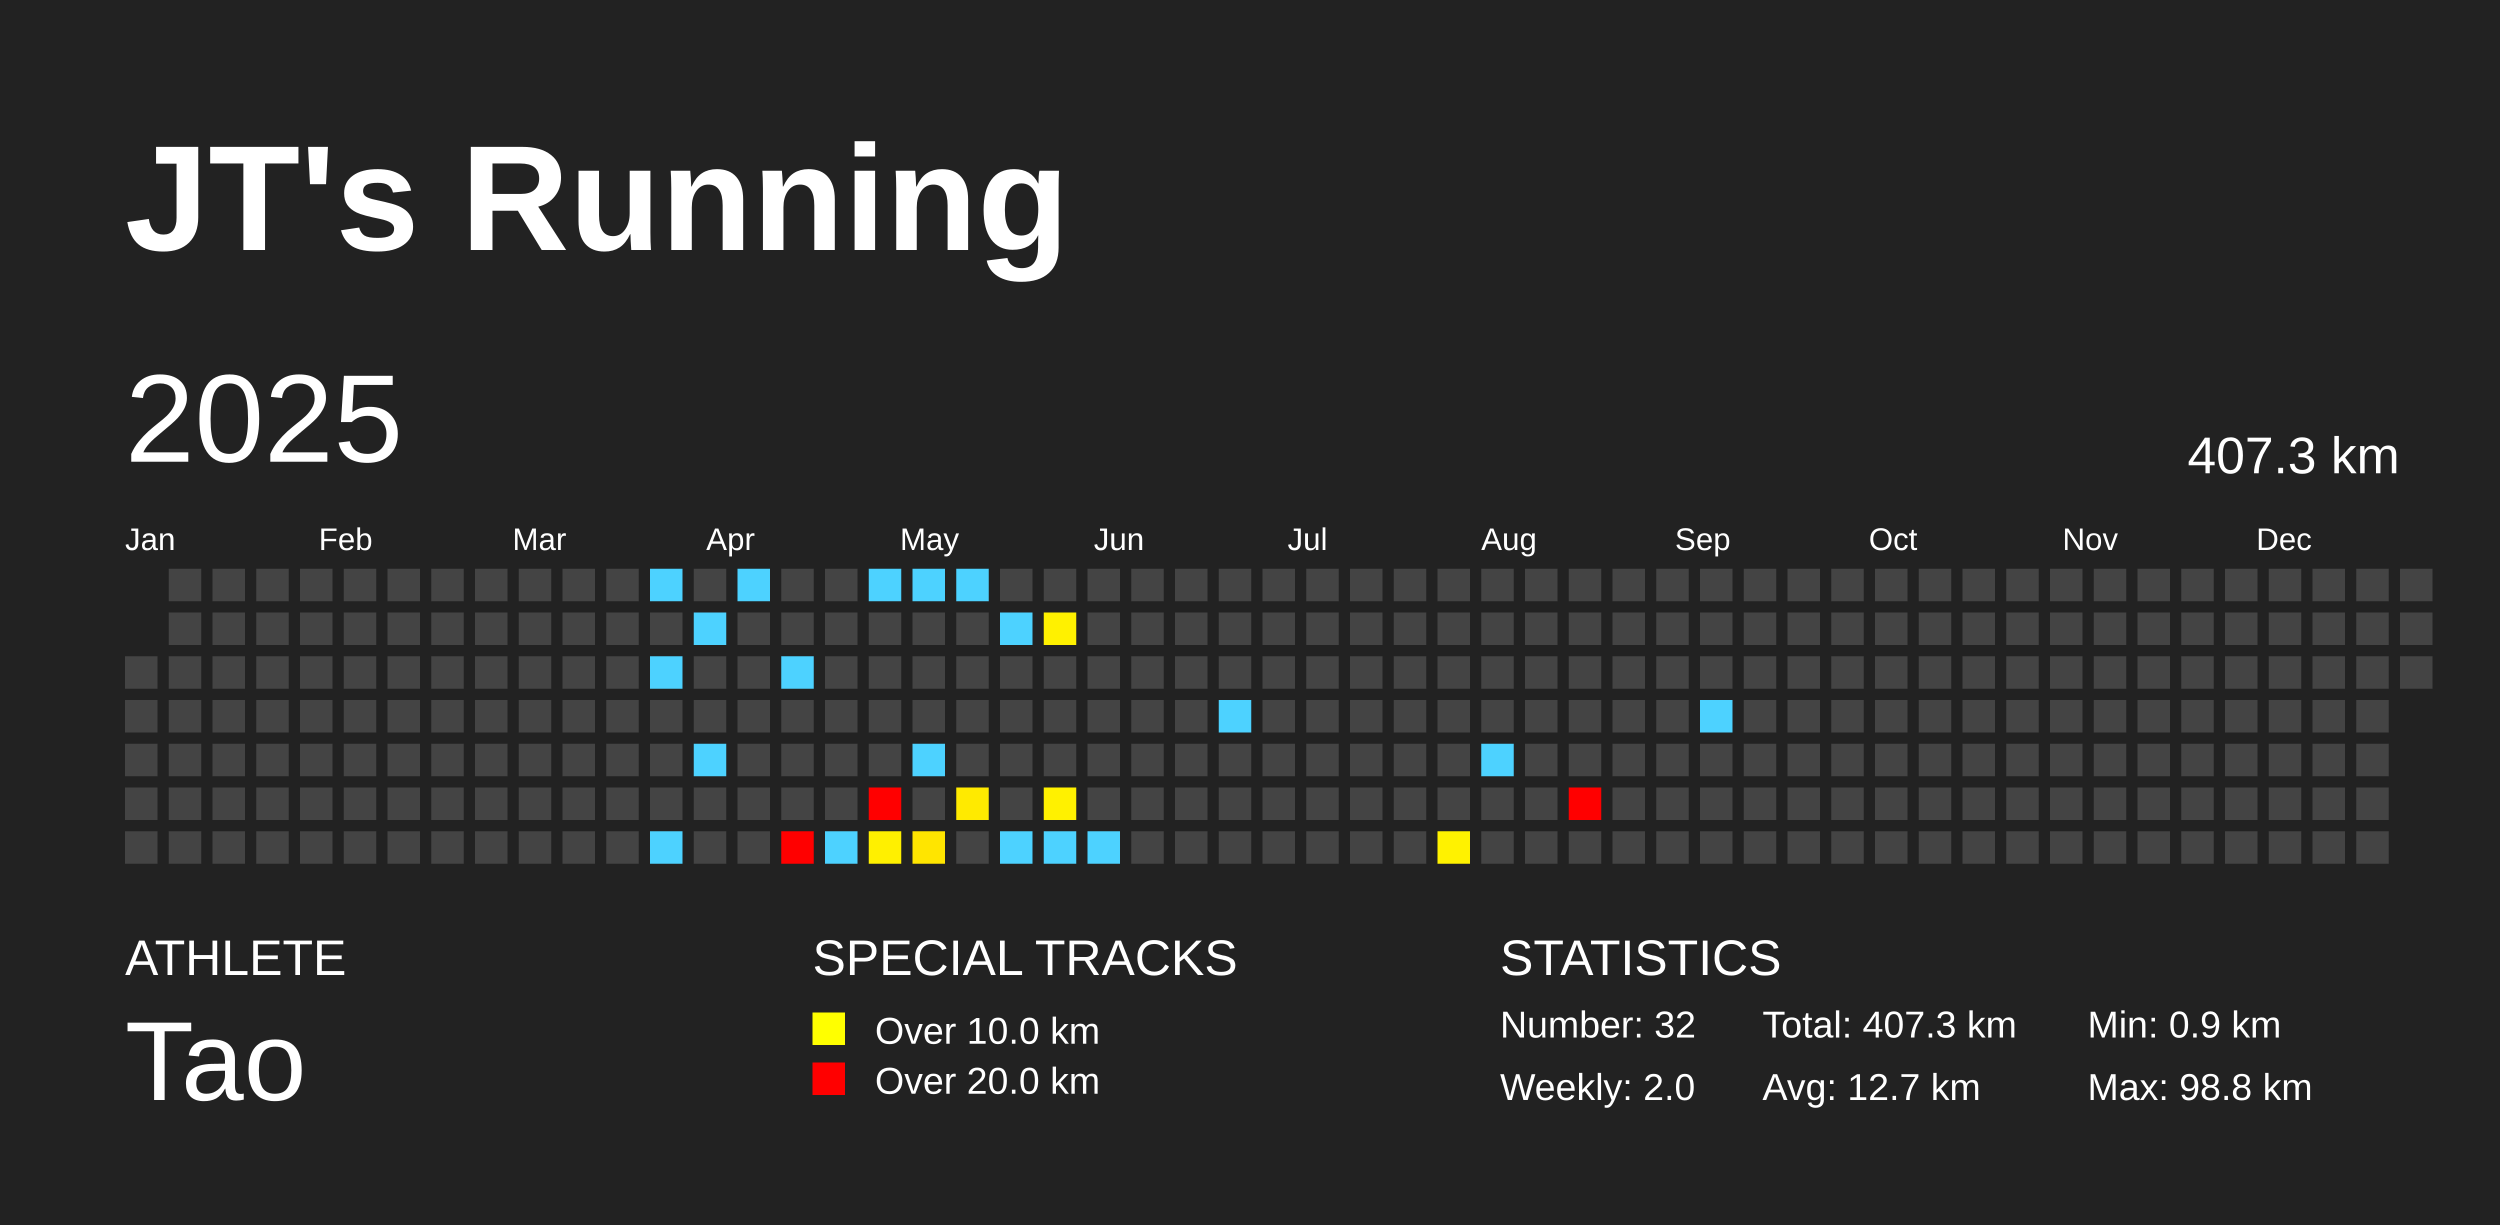
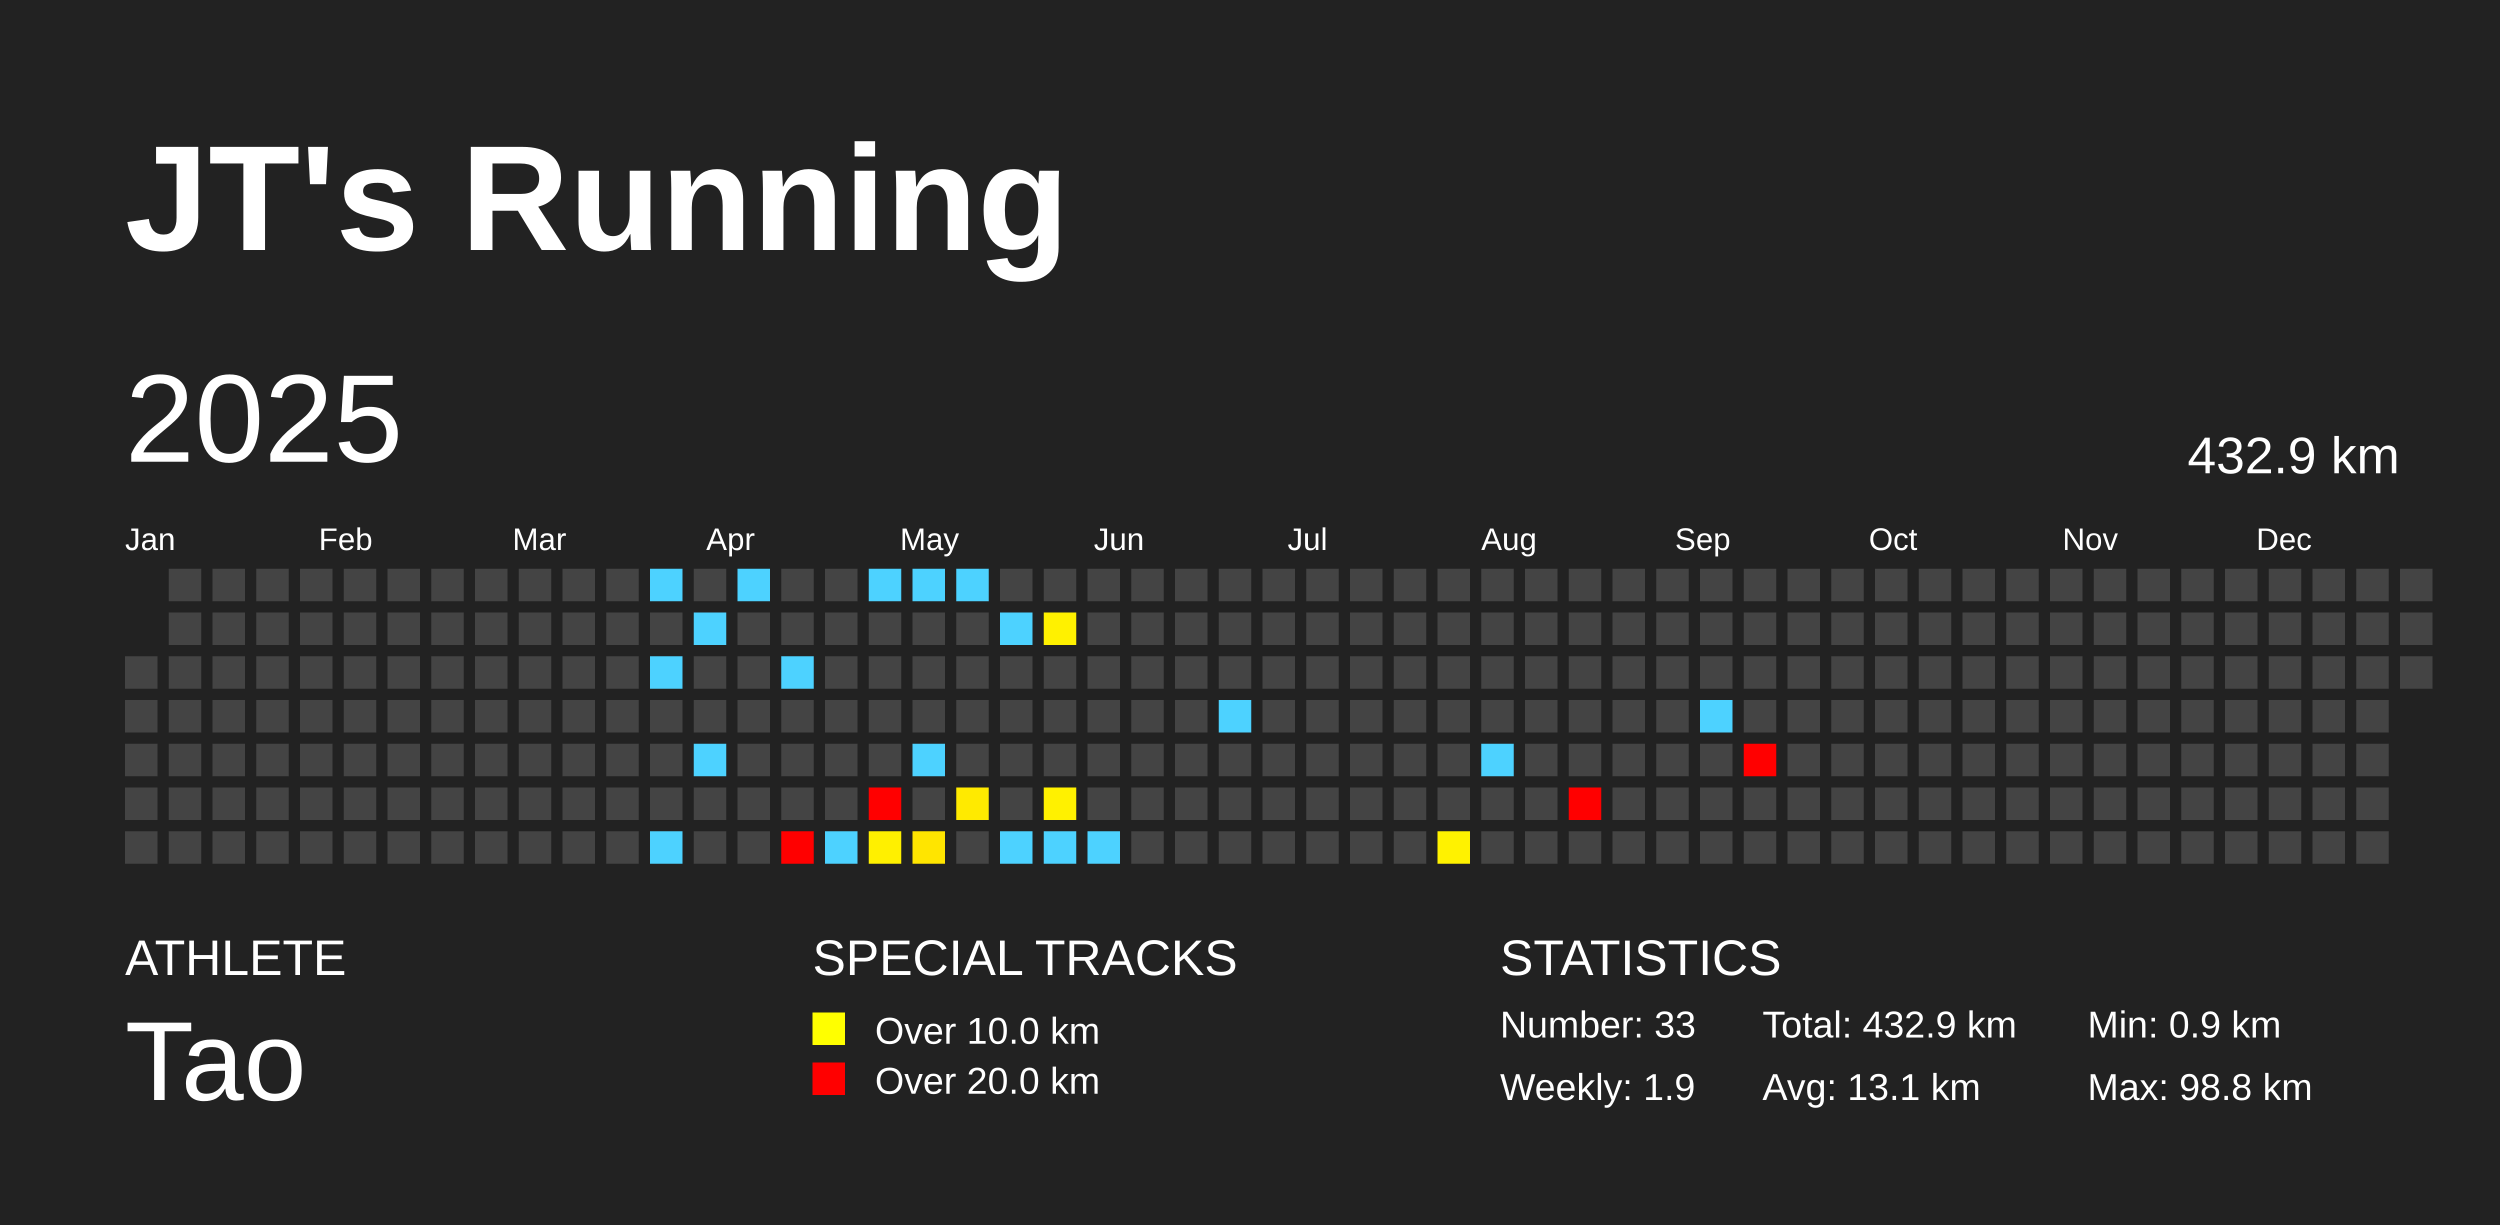
<svg xmlns="http://www.w3.org/2000/svg" baseProfile="full" height="98mm" version="1.1" viewBox="0,0,200,98" width="200mm">
  <defs />
  <rect fill="#222222" height="98" width="200" x="0" y="0" />
  <text fill="#FFFFFF" style="font-size:12px; font-family:Arial; font-weight:bold;" x="10" y="20">JT's Running</text>
  <text fill="#FFFFFF" style="font-size:4px; font-family:Arial" x="10" y="78">ATHLETE</text>
  <text fill="#FFFFFF" style="font-size:9px; font-family:Arial" x="10" y="88">Tao</text>
  <text fill="#FFFFFF" style="font-size:4px; font-family:Arial" x="65" y="78">SPECIAL TRACKS</text>
  <rect fill="yellow" height="2.6" width="2.6" x="65" y="81" />
  <text fill="#FFFFFF" style="font-size:3px; font-family:Arial" x="70" y="83.5">Over 10.0 km</text>
  <rect fill="red" height="2.6" width="2.6" x="65" y="85" />
  <text fill="#FFFFFF" style="font-size:3px; font-family:Arial" x="70" y="87.5">Over 20.0 km</text>
  <text fill="#FFFFFF" style="font-size:4px; font-family:Arial" x="120" y="78">STATISTICS</text>
-   <text fill="#FFFFFF" style="font-size:3px; font-family:Arial" x="120" y="83">Number: 32</text>
-   <text fill="#FFFFFF" style="font-size:3px; font-family:Arial" x="120" y="88">Weekly: 2.0</text>
-   <text fill="#FFFFFF" style="font-size:3px; font-family:Arial" x="141" y="83">Total: 407.3 km</text>
-   <text fill="#FFFFFF" style="font-size:3px; font-family:Arial" x="141" y="88">Avg: 12.7 km</text>
+   <text fill="#FFFFFF" style="font-size:3px; font-family:Arial" x="120" y="83">Number: 33</text>
+   <text fill="#FFFFFF" style="font-size:3px; font-family:Arial" x="120" y="88">Weekly: 1.9</text>
+   <text fill="#FFFFFF" style="font-size:3px; font-family:Arial" x="141" y="83">Total: 432.9 km</text>
+   <text fill="#FFFFFF" style="font-size:3px; font-family:Arial" x="141" y="88">Avg: 13.1 km</text>
  <text fill="#FFFFFF" style="font-size:3px; font-family:Arial" x="167" y="83">Min: 0.9 km</text>
  <text fill="#FFFFFF" style="font-size:3px; font-family:Arial" x="167" y="88">Max: 98.8 km</text>
  <text dominant-baseline="hanging" fill="#FFFFFF" style="font-size:10.0px; font-family:Arial;" x="10" y="30">2025</text>
-   <text dominant-baseline="hanging" fill="#FFFFFF" style="font-size:4.125px; font-family:Arial;" x="175" y="35">407.3 km</text>
+   <text dominant-baseline="hanging" fill="#FFFFFF" style="font-size:4.125px; font-family:Arial;" x="175" y="35">432.9 km</text>
  <text fill="#FFFFFF" style="font-size:2.5px; font-family:Arial" x="10.0" y="44">Jan</text>
  <text fill="#FFFFFF" style="font-size:2.5px; font-family:Arial" x="25.5" y="44">Feb</text>
  <text fill="#FFFFFF" style="font-size:2.5px; font-family:Arial" x="41.0" y="44">Mar</text>
  <text fill="#FFFFFF" style="font-size:2.5px; font-family:Arial" x="56.5" y="44">Apr</text>
  <text fill="#FFFFFF" style="font-size:2.5px; font-family:Arial" x="72.0" y="44">May</text>
  <text fill="#FFFFFF" style="font-size:2.5px; font-family:Arial" x="87.5" y="44">Jun</text>
  <text fill="#FFFFFF" style="font-size:2.5px; font-family:Arial" x="103.0" y="44">Jul</text>
  <text fill="#FFFFFF" style="font-size:2.5px; font-family:Arial" x="118.5" y="44">Aug</text>
  <text fill="#FFFFFF" style="font-size:2.5px; font-family:Arial" x="134.0" y="44">Sep</text>
  <text fill="#FFFFFF" style="font-size:2.5px; font-family:Arial" x="149.5" y="44">Oct</text>
  <text fill="#FFFFFF" style="font-size:2.5px; font-family:Arial" x="165.0" y="44">Nov</text>
  <text fill="#FFFFFF" style="font-size:2.5px; font-family:Arial" x="180.5" y="44">Dec</text>
  <rect fill="#444444" height="2.6" width="2.6" x="10.0" y="52.5" />
  <rect fill="#444444" height="2.6" width="2.6" x="10.0" y="56.0" />
  <rect fill="#444444" height="2.6" width="2.6" x="10.0" y="59.5" />
  <rect fill="#444444" height="2.6" width="2.6" x="10.0" y="63.0" />
  <rect fill="#444444" height="2.6" width="2.6" x="10.0" y="66.5" />
  <rect fill="#444444" height="2.6" width="2.6" x="13.5" y="45.5" />
  <rect fill="#444444" height="2.6" width="2.6" x="13.5" y="49.0" />
  <rect fill="#444444" height="2.6" width="2.6" x="13.5" y="52.5" />
  <rect fill="#444444" height="2.6" width="2.6" x="13.5" y="56.0" />
  <rect fill="#444444" height="2.6" width="2.6" x="13.5" y="59.5" />
  <rect fill="#444444" height="2.6" width="2.6" x="13.5" y="63.0" />
  <rect fill="#444444" height="2.6" width="2.6" x="13.5" y="66.5" />
  <rect fill="#444444" height="2.6" width="2.6" x="17.0" y="45.5" />
  <rect fill="#444444" height="2.6" width="2.6" x="17.0" y="49.0" />
  <rect fill="#444444" height="2.6" width="2.6" x="17.0" y="52.5" />
  <rect fill="#444444" height="2.6" width="2.6" x="17.0" y="56.0" />
  <rect fill="#444444" height="2.6" width="2.6" x="17.0" y="59.5" />
  <rect fill="#444444" height="2.6" width="2.6" x="17.0" y="63.0" />
  <rect fill="#444444" height="2.6" width="2.6" x="17.0" y="66.5" />
  <rect fill="#444444" height="2.6" width="2.6" x="20.5" y="45.5" />
  <rect fill="#444444" height="2.6" width="2.6" x="20.5" y="49.0" />
  <rect fill="#444444" height="2.6" width="2.6" x="20.5" y="52.5" />
  <rect fill="#444444" height="2.6" width="2.6" x="20.5" y="56.0" />
  <rect fill="#444444" height="2.6" width="2.6" x="20.5" y="59.5" />
  <rect fill="#444444" height="2.6" width="2.6" x="20.5" y="63.0" />
  <rect fill="#444444" height="2.6" width="2.6" x="20.5" y="66.5" />
  <rect fill="#444444" height="2.6" width="2.6" x="24.0" y="45.5" />
  <rect fill="#444444" height="2.6" width="2.6" x="24.0" y="49.0" />
  <rect fill="#444444" height="2.6" width="2.6" x="24.0" y="52.5" />
  <rect fill="#444444" height="2.6" width="2.6" x="24.0" y="56.0" />
  <rect fill="#444444" height="2.6" width="2.6" x="24.0" y="59.5" />
  <rect fill="#444444" height="2.6" width="2.6" x="24.0" y="63.0" />
  <rect fill="#444444" height="2.6" width="2.6" x="24.0" y="66.5" />
  <rect fill="#444444" height="2.6" width="2.6" x="27.5" y="45.5" />
  <rect fill="#444444" height="2.6" width="2.6" x="27.5" y="49.0" />
  <rect fill="#444444" height="2.6" width="2.6" x="27.5" y="52.5" />
  <rect fill="#444444" height="2.6" width="2.6" x="27.5" y="56.0" />
  <rect fill="#444444" height="2.6" width="2.6" x="27.5" y="59.5" />
  <rect fill="#444444" height="2.6" width="2.6" x="27.5" y="63.0" />
  <rect fill="#444444" height="2.6" width="2.6" x="27.5" y="66.5" />
  <rect fill="#444444" height="2.6" width="2.6" x="31.0" y="45.5" />
  <rect fill="#444444" height="2.6" width="2.6" x="31.0" y="49.0" />
  <rect fill="#444444" height="2.6" width="2.6" x="31.0" y="52.5" />
  <rect fill="#444444" height="2.6" width="2.6" x="31.0" y="56.0" />
  <rect fill="#444444" height="2.6" width="2.6" x="31.0" y="59.5" />
  <rect fill="#444444" height="2.6" width="2.6" x="31.0" y="63.0" />
  <rect fill="#444444" height="2.6" width="2.6" x="31.0" y="66.5" />
  <rect fill="#444444" height="2.6" width="2.6" x="34.5" y="45.5" />
  <rect fill="#444444" height="2.6" width="2.6" x="34.5" y="49.0" />
  <rect fill="#444444" height="2.6" width="2.6" x="34.5" y="52.5" />
  <rect fill="#444444" height="2.6" width="2.6" x="34.5" y="56.0" />
  <rect fill="#444444" height="2.6" width="2.6" x="34.5" y="59.5" />
  <rect fill="#444444" height="2.6" width="2.6" x="34.5" y="63.0" />
  <rect fill="#444444" height="2.6" width="2.6" x="34.5" y="66.5" />
  <rect fill="#444444" height="2.6" width="2.6" x="38.0" y="45.5" />
  <rect fill="#444444" height="2.6" width="2.6" x="38.0" y="49.0" />
  <rect fill="#444444" height="2.6" width="2.6" x="38.0" y="52.5" />
  <rect fill="#444444" height="2.6" width="2.6" x="38.0" y="56.0" />
  <rect fill="#444444" height="2.6" width="2.6" x="38.0" y="59.5" />
  <rect fill="#444444" height="2.6" width="2.6" x="38.0" y="63.0" />
  <rect fill="#444444" height="2.6" width="2.6" x="38.0" y="66.5" />
  <rect fill="#444444" height="2.6" width="2.6" x="41.5" y="45.5" />
  <rect fill="#444444" height="2.6" width="2.6" x="41.5" y="49.0" />
  <rect fill="#444444" height="2.6" width="2.6" x="41.5" y="52.5" />
  <rect fill="#444444" height="2.6" width="2.6" x="41.5" y="56.0" />
  <rect fill="#444444" height="2.6" width="2.6" x="41.5" y="59.5" />
  <rect fill="#444444" height="2.6" width="2.6" x="41.5" y="63.0" />
  <rect fill="#444444" height="2.6" width="2.6" x="41.5" y="66.5" />
  <rect fill="#444444" height="2.6" width="2.6" x="45.0" y="45.5" />
  <rect fill="#444444" height="2.6" width="2.6" x="45.0" y="49.0" />
  <rect fill="#444444" height="2.6" width="2.6" x="45.0" y="52.5" />
  <rect fill="#444444" height="2.6" width="2.6" x="45.0" y="56.0" />
  <rect fill="#444444" height="2.6" width="2.6" x="45.0" y="59.5" />
  <rect fill="#444444" height="2.6" width="2.6" x="45.0" y="63.0" />
  <rect fill="#444444" height="2.6" width="2.6" x="45.0" y="66.5" />
  <rect fill="#444444" height="2.6" width="2.6" x="48.5" y="45.5" />
  <rect fill="#444444" height="2.6" width="2.6" x="48.5" y="49.0" />
  <rect fill="#444444" height="2.6" width="2.6" x="48.5" y="52.5" />
  <rect fill="#444444" height="2.6" width="2.6" x="48.5" y="56.0" />
  <rect fill="#444444" height="2.6" width="2.6" x="48.5" y="59.5" />
  <rect fill="#444444" height="2.6" width="2.6" x="48.5" y="63.0" />
  <rect fill="#444444" height="2.6" width="2.6" x="48.5" y="66.5" />
  <rect fill="#4dd2ff" height="2.6" width="2.6" x="52.0" y="45.5" />
  <rect fill="#444444" height="2.6" width="2.6" x="52.0" y="49.0" />
  <rect fill="#4dd2ff" height="2.6" width="2.6" x="52.0" y="52.5" />
  <rect fill="#444444" height="2.6" width="2.6" x="52.0" y="56.0" />
  <rect fill="#444444" height="2.6" width="2.6" x="52.0" y="59.5" />
  <rect fill="#444444" height="2.6" width="2.6" x="52.0" y="63.0" />
  <rect fill="#4dd2ff" height="2.6" width="2.6" x="52.0" y="66.5" />
  <rect fill="#444444" height="2.6" width="2.6" x="55.5" y="45.5" />
  <rect fill="#4dd2ff" height="2.6" width="2.6" x="55.5" y="49.0" />
  <rect fill="#444444" height="2.6" width="2.6" x="55.5" y="52.5" />
  <rect fill="#444444" height="2.6" width="2.6" x="55.5" y="56.0" />
  <rect fill="#4dd2ff" height="2.6" width="2.6" x="55.5" y="59.5" />
  <rect fill="#444444" height="2.6" width="2.6" x="55.5" y="63.0" />
  <rect fill="#444444" height="2.6" width="2.6" x="55.5" y="66.5" />
  <rect fill="#4dd2ff" height="2.6" width="2.6" x="59.0" y="45.5" />
  <rect fill="#444444" height="2.6" width="2.6" x="59.0" y="49.0" />
  <rect fill="#444444" height="2.6" width="2.6" x="59.0" y="52.5" />
  <rect fill="#444444" height="2.6" width="2.6" x="59.0" y="56.0" />
  <rect fill="#444444" height="2.6" width="2.6" x="59.0" y="59.5" />
  <rect fill="#444444" height="2.6" width="2.6" x="59.0" y="63.0" />
  <rect fill="#444444" height="2.6" width="2.6" x="59.0" y="66.5" />
  <rect fill="#444444" height="2.6" width="2.6" x="62.5" y="45.5" />
  <rect fill="#444444" height="2.6" width="2.6" x="62.5" y="49.0" />
  <rect fill="#4dd2ff" height="2.6" width="2.6" x="62.5" y="52.5" />
  <rect fill="#444444" height="2.6" width="2.6" x="62.5" y="56.0" />
  <rect fill="#444444" height="2.6" width="2.6" x="62.5" y="59.5" />
  <rect fill="#444444" height="2.6" width="2.6" x="62.5" y="63.0" />
  <rect fill="red" height="2.6" width="2.6" x="62.5" y="66.5" />
  <rect fill="#444444" height="2.6" width="2.6" x="66.0" y="45.5" />
  <rect fill="#444444" height="2.6" width="2.6" x="66.0" y="49.0" />
  <rect fill="#444444" height="2.6" width="2.6" x="66.0" y="52.5" />
  <rect fill="#444444" height="2.6" width="2.6" x="66.0" y="56.0" />
  <rect fill="#444444" height="2.6" width="2.6" x="66.0" y="59.5" />
  <rect fill="#444444" height="2.6" width="2.6" x="66.0" y="63.0" />
  <rect fill="#4dd2ff" height="2.6" width="2.6" x="66.0" y="66.5" />
  <rect fill="#4dd2ff" height="2.6" width="2.6" x="69.5" y="45.5" />
  <rect fill="#444444" height="2.6" width="2.6" x="69.5" y="49.0" />
  <rect fill="#444444" height="2.6" width="2.6" x="69.5" y="52.5" />
  <rect fill="#444444" height="2.6" width="2.6" x="69.5" y="56.0" />
  <rect fill="#444444" height="2.6" width="2.6" x="69.5" y="59.5" />
  <rect fill="red" height="2.6" width="2.6" x="69.5" y="63.0" />
  <rect fill="#fff000" height="2.6" width="2.6" x="69.5" y="66.5" />
  <rect fill="#4dd2ff" height="2.6" width="2.6" x="73.0" y="45.5" />
  <rect fill="#444444" height="2.6" width="2.6" x="73.0" y="49.0" />
  <rect fill="#444444" height="2.6" width="2.6" x="73.0" y="52.5" />
  <rect fill="#444444" height="2.6" width="2.6" x="73.0" y="56.0" />
  <rect fill="#4dd2ff" height="2.6" width="2.6" x="73.0" y="59.5" />
  <rect fill="#444444" height="2.6" width="2.6" x="73.0" y="63.0" />
  <rect fill="#ffe500" height="2.6" width="2.6" x="73.0" y="66.5" />
  <rect fill="#4dd2ff" height="2.6" width="2.6" x="76.5" y="45.5" />
  <rect fill="#444444" height="2.6" width="2.6" x="76.5" y="49.0" />
  <rect fill="#444444" height="2.6" width="2.6" x="76.5" y="52.5" />
  <rect fill="#444444" height="2.6" width="2.6" x="76.5" y="56.0" />
  <rect fill="#444444" height="2.6" width="2.6" x="76.5" y="59.5" />
  <rect fill="#ffea00" height="2.6" width="2.6" x="76.5" y="63.0" />
  <rect fill="#444444" height="2.6" width="2.6" x="76.5" y="66.5" />
  <rect fill="#444444" height="2.6" width="2.6" x="80.0" y="45.5" />
  <rect fill="#4dd2ff" height="2.6" width="2.6" x="80.0" y="49.0" />
  <rect fill="#444444" height="2.6" width="2.6" x="80.0" y="52.5" />
  <rect fill="#444444" height="2.6" width="2.6" x="80.0" y="56.0" />
  <rect fill="#444444" height="2.6" width="2.6" x="80.0" y="59.5" />
  <rect fill="#444444" height="2.6" width="2.6" x="80.0" y="63.0" />
  <rect fill="#4dd2ff" height="2.6" width="2.6" x="80.0" y="66.5" />
  <rect fill="#444444" height="2.6" width="2.6" x="83.5" y="45.5" />
  <rect fill="#fff100" height="2.6" width="2.6" x="83.5" y="49.0" />
  <rect fill="#444444" height="2.6" width="2.6" x="83.5" y="52.5" />
  <rect fill="#444444" height="2.6" width="2.6" x="83.5" y="56.0" />
  <rect fill="#444444" height="2.6" width="2.6" x="83.5" y="59.5" />
  <rect fill="#fff100" height="2.6" width="2.6" x="83.5" y="63.0" />
  <rect fill="#4dd2ff" height="2.6" width="2.6" x="83.5" y="66.5" />
  <rect fill="#444444" height="2.6" width="2.6" x="87.0" y="45.5" />
  <rect fill="#444444" height="2.6" width="2.6" x="87.0" y="49.0" />
  <rect fill="#444444" height="2.6" width="2.6" x="87.0" y="52.5" />
  <rect fill="#444444" height="2.6" width="2.6" x="87.0" y="56.0" />
  <rect fill="#444444" height="2.6" width="2.6" x="87.0" y="59.5" />
  <rect fill="#444444" height="2.6" width="2.6" x="87.0" y="63.0" />
  <rect fill="#4dd2ff" height="2.6" width="2.6" x="87.0" y="66.5" />
  <rect fill="#444444" height="2.6" width="2.6" x="90.5" y="45.5" />
  <rect fill="#444444" height="2.6" width="2.6" x="90.5" y="49.0" />
  <rect fill="#444444" height="2.6" width="2.6" x="90.5" y="52.5" />
  <rect fill="#444444" height="2.6" width="2.6" x="90.5" y="56.0" />
  <rect fill="#444444" height="2.6" width="2.6" x="90.5" y="59.5" />
  <rect fill="#444444" height="2.6" width="2.6" x="90.5" y="63.0" />
  <rect fill="#444444" height="2.6" width="2.6" x="90.5" y="66.5" />
  <rect fill="#444444" height="2.6" width="2.6" x="94.0" y="45.5" />
  <rect fill="#444444" height="2.6" width="2.6" x="94.0" y="49.0" />
  <rect fill="#444444" height="2.6" width="2.6" x="94.0" y="52.5" />
  <rect fill="#444444" height="2.6" width="2.6" x="94.0" y="56.0" />
  <rect fill="#444444" height="2.6" width="2.6" x="94.0" y="59.5" />
  <rect fill="#444444" height="2.6" width="2.6" x="94.0" y="63.0" />
  <rect fill="#444444" height="2.6" width="2.6" x="94.0" y="66.5" />
  <rect fill="#444444" height="2.6" width="2.6" x="97.5" y="45.5" />
  <rect fill="#444444" height="2.6" width="2.6" x="97.5" y="49.0" />
  <rect fill="#444444" height="2.6" width="2.6" x="97.5" y="52.5" />
  <rect fill="#4dd2ff" height="2.6" width="2.6" x="97.5" y="56.0" />
  <rect fill="#444444" height="2.6" width="2.6" x="97.5" y="59.5" />
  <rect fill="#444444" height="2.6" width="2.6" x="97.5" y="63.0" />
  <rect fill="#444444" height="2.6" width="2.6" x="97.5" y="66.5" />
  <rect fill="#444444" height="2.6" width="2.6" x="101.0" y="45.5" />
  <rect fill="#444444" height="2.6" width="2.6" x="101.0" y="49.0" />
  <rect fill="#444444" height="2.6" width="2.6" x="101.0" y="52.5" />
  <rect fill="#444444" height="2.6" width="2.6" x="101.0" y="56.0" />
  <rect fill="#444444" height="2.6" width="2.6" x="101.0" y="59.5" />
  <rect fill="#444444" height="2.6" width="2.6" x="101.0" y="63.0" />
  <rect fill="#444444" height="2.6" width="2.6" x="101.0" y="66.5" />
  <rect fill="#444444" height="2.6" width="2.6" x="104.5" y="45.5" />
  <rect fill="#444444" height="2.6" width="2.6" x="104.5" y="49.0" />
  <rect fill="#444444" height="2.6" width="2.6" x="104.5" y="52.5" />
  <rect fill="#444444" height="2.6" width="2.6" x="104.5" y="56.0" />
  <rect fill="#444444" height="2.6" width="2.6" x="104.5" y="59.5" />
  <rect fill="#444444" height="2.6" width="2.6" x="104.5" y="63.0" />
  <rect fill="#444444" height="2.6" width="2.6" x="104.5" y="66.5" />
  <rect fill="#444444" height="2.6" width="2.6" x="108.0" y="45.5" />
  <rect fill="#444444" height="2.6" width="2.6" x="108.0" y="49.0" />
  <rect fill="#444444" height="2.6" width="2.6" x="108.0" y="52.5" />
  <rect fill="#444444" height="2.6" width="2.6" x="108.0" y="56.0" />
  <rect fill="#444444" height="2.6" width="2.6" x="108.0" y="59.5" />
  <rect fill="#444444" height="2.6" width="2.6" x="108.0" y="63.0" />
  <rect fill="#444444" height="2.6" width="2.6" x="108.0" y="66.5" />
  <rect fill="#444444" height="2.6" width="2.6" x="111.5" y="45.5" />
  <rect fill="#444444" height="2.6" width="2.6" x="111.5" y="49.0" />
  <rect fill="#444444" height="2.6" width="2.6" x="111.5" y="52.5" />
  <rect fill="#444444" height="2.6" width="2.6" x="111.5" y="56.0" />
  <rect fill="#444444" height="2.6" width="2.6" x="111.5" y="59.5" />
  <rect fill="#444444" height="2.6" width="2.6" x="111.5" y="63.0" />
  <rect fill="#444444" height="2.6" width="2.6" x="111.5" y="66.5" />
  <rect fill="#444444" height="2.6" width="2.6" x="115.0" y="45.5" />
  <rect fill="#444444" height="2.6" width="2.6" x="115.0" y="49.0" />
  <rect fill="#444444" height="2.6" width="2.6" x="115.0" y="52.5" />
  <rect fill="#444444" height="2.6" width="2.6" x="115.0" y="56.0" />
  <rect fill="#444444" height="2.6" width="2.6" x="115.0" y="59.5" />
  <rect fill="#444444" height="2.6" width="2.6" x="115.0" y="63.0" />
  <rect fill="#fff200" height="2.6" width="2.6" x="115.0" y="66.5" />
  <rect fill="#444444" height="2.6" width="2.6" x="118.5" y="45.5" />
  <rect fill="#444444" height="2.6" width="2.6" x="118.5" y="49.0" />
  <rect fill="#444444" height="2.6" width="2.6" x="118.5" y="52.5" />
  <rect fill="#444444" height="2.6" width="2.6" x="118.5" y="56.0" />
  <rect fill="#4dd2ff" height="2.6" width="2.6" x="118.5" y="59.5" />
  <rect fill="#444444" height="2.6" width="2.6" x="118.5" y="63.0" />
  <rect fill="#444444" height="2.6" width="2.6" x="118.5" y="66.5" />
  <rect fill="#444444" height="2.6" width="2.6" x="122.0" y="45.5" />
  <rect fill="#444444" height="2.6" width="2.6" x="122.0" y="49.0" />
  <rect fill="#444444" height="2.6" width="2.6" x="122.0" y="52.5" />
  <rect fill="#444444" height="2.6" width="2.6" x="122.0" y="56.0" />
  <rect fill="#444444" height="2.6" width="2.6" x="122.0" y="59.5" />
  <rect fill="#444444" height="2.6" width="2.6" x="122.0" y="63.0" />
  <rect fill="#444444" height="2.6" width="2.6" x="122.0" y="66.5" />
  <rect fill="#444444" height="2.6" width="2.6" x="125.5" y="45.5" />
  <rect fill="#444444" height="2.6" width="2.6" x="125.5" y="49.0" />
  <rect fill="#444444" height="2.6" width="2.6" x="125.5" y="52.5" />
  <rect fill="#444444" height="2.6" width="2.6" x="125.5" y="56.0" />
  <rect fill="#444444" height="2.6" width="2.6" x="125.5" y="59.5" />
  <rect fill="red" height="2.6" width="2.6" x="125.5" y="63.0" />
  <rect fill="#444444" height="2.6" width="2.6" x="125.5" y="66.5" />
  <rect fill="#444444" height="2.6" width="2.6" x="129.0" y="45.5" />
  <rect fill="#444444" height="2.6" width="2.6" x="129.0" y="49.0" />
  <rect fill="#444444" height="2.6" width="2.6" x="129.0" y="52.5" />
  <rect fill="#444444" height="2.6" width="2.6" x="129.0" y="56.0" />
  <rect fill="#444444" height="2.6" width="2.6" x="129.0" y="59.5" />
  <rect fill="#444444" height="2.6" width="2.6" x="129.0" y="63.0" />
  <rect fill="#444444" height="2.6" width="2.6" x="129.0" y="66.5" />
  <rect fill="#444444" height="2.6" width="2.6" x="132.5" y="45.5" />
  <rect fill="#444444" height="2.6" width="2.6" x="132.5" y="49.0" />
  <rect fill="#444444" height="2.6" width="2.6" x="132.5" y="52.5" />
  <rect fill="#444444" height="2.6" width="2.6" x="132.5" y="56.0" />
  <rect fill="#444444" height="2.6" width="2.6" x="132.5" y="59.5" />
  <rect fill="#444444" height="2.6" width="2.6" x="132.5" y="63.0" />
  <rect fill="#444444" height="2.6" width="2.6" x="132.5" y="66.5" />
  <rect fill="#444444" height="2.6" width="2.6" x="136.0" y="45.5" />
  <rect fill="#444444" height="2.6" width="2.6" x="136.0" y="49.0" />
  <rect fill="#444444" height="2.6" width="2.6" x="136.0" y="52.5" />
  <rect fill="#4dd2ff" height="2.6" width="2.6" x="136.0" y="56.0" />
  <rect fill="#444444" height="2.6" width="2.6" x="136.0" y="59.5" />
  <rect fill="#444444" height="2.6" width="2.6" x="136.0" y="63.0" />
  <rect fill="#444444" height="2.6" width="2.6" x="136.0" y="66.5" />
  <rect fill="#444444" height="2.6" width="2.6" x="139.5" y="45.5" />
  <rect fill="#444444" height="2.6" width="2.6" x="139.5" y="49.0" />
  <rect fill="#444444" height="2.6" width="2.6" x="139.5" y="52.5" />
  <rect fill="#444444" height="2.6" width="2.6" x="139.5" y="56.0" />
-   <rect fill="#444444" height="2.6" width="2.6" x="139.5" y="59.5" />
+   <rect fill="red" height="2.6" width="2.6" x="139.5" y="59.5" />
  <rect fill="#444444" height="2.6" width="2.6" x="139.5" y="63.0" />
  <rect fill="#444444" height="2.6" width="2.6" x="139.5" y="66.5" />
  <rect fill="#444444" height="2.6" width="2.6" x="143.0" y="45.5" />
  <rect fill="#444444" height="2.6" width="2.6" x="143.0" y="49.0" />
  <rect fill="#444444" height="2.6" width="2.6" x="143.0" y="52.5" />
  <rect fill="#444444" height="2.6" width="2.6" x="143.0" y="56.0" />
  <rect fill="#444444" height="2.6" width="2.6" x="143.0" y="59.5" />
  <rect fill="#444444" height="2.6" width="2.6" x="143.0" y="63.0" />
  <rect fill="#444444" height="2.6" width="2.6" x="143.0" y="66.5" />
  <rect fill="#444444" height="2.6" width="2.6" x="146.5" y="45.5" />
  <rect fill="#444444" height="2.6" width="2.6" x="146.5" y="49.0" />
  <rect fill="#444444" height="2.6" width="2.6" x="146.5" y="52.5" />
  <rect fill="#444444" height="2.6" width="2.6" x="146.5" y="56.0" />
  <rect fill="#444444" height="2.6" width="2.6" x="146.5" y="59.5" />
  <rect fill="#444444" height="2.6" width="2.6" x="146.5" y="63.0" />
  <rect fill="#444444" height="2.6" width="2.6" x="146.5" y="66.5" />
  <rect fill="#444444" height="2.6" width="2.6" x="150.0" y="45.5" />
  <rect fill="#444444" height="2.6" width="2.6" x="150.0" y="49.0" />
  <rect fill="#444444" height="2.6" width="2.6" x="150.0" y="52.5" />
  <rect fill="#444444" height="2.6" width="2.6" x="150.0" y="56.0" />
  <rect fill="#444444" height="2.6" width="2.6" x="150.0" y="59.5" />
  <rect fill="#444444" height="2.6" width="2.6" x="150.0" y="63.0" />
  <rect fill="#444444" height="2.6" width="2.6" x="150.0" y="66.5" />
  <rect fill="#444444" height="2.6" width="2.6" x="153.5" y="45.5" />
  <rect fill="#444444" height="2.6" width="2.6" x="153.5" y="49.0" />
  <rect fill="#444444" height="2.6" width="2.6" x="153.5" y="52.5" />
  <rect fill="#444444" height="2.6" width="2.6" x="153.5" y="56.0" />
  <rect fill="#444444" height="2.6" width="2.6" x="153.5" y="59.5" />
  <rect fill="#444444" height="2.6" width="2.6" x="153.5" y="63.0" />
  <rect fill="#444444" height="2.6" width="2.6" x="153.5" y="66.5" />
  <rect fill="#444444" height="2.6" width="2.6" x="157.0" y="45.5" />
  <rect fill="#444444" height="2.6" width="2.6" x="157.0" y="49.0" />
  <rect fill="#444444" height="2.6" width="2.6" x="157.0" y="52.5" />
  <rect fill="#444444" height="2.6" width="2.6" x="157.0" y="56.0" />
  <rect fill="#444444" height="2.6" width="2.6" x="157.0" y="59.5" />
  <rect fill="#444444" height="2.6" width="2.6" x="157.0" y="63.0" />
  <rect fill="#444444" height="2.6" width="2.6" x="157.0" y="66.5" />
  <rect fill="#444444" height="2.6" width="2.6" x="160.5" y="45.5" />
  <rect fill="#444444" height="2.6" width="2.6" x="160.5" y="49.0" />
  <rect fill="#444444" height="2.6" width="2.6" x="160.5" y="52.5" />
  <rect fill="#444444" height="2.6" width="2.6" x="160.5" y="56.0" />
  <rect fill="#444444" height="2.6" width="2.6" x="160.5" y="59.5" />
  <rect fill="#444444" height="2.6" width="2.6" x="160.5" y="63.0" />
  <rect fill="#444444" height="2.6" width="2.6" x="160.5" y="66.5" />
  <rect fill="#444444" height="2.6" width="2.6" x="164.0" y="45.5" />
  <rect fill="#444444" height="2.6" width="2.6" x="164.0" y="49.0" />
  <rect fill="#444444" height="2.6" width="2.6" x="164.0" y="52.5" />
  <rect fill="#444444" height="2.6" width="2.6" x="164.0" y="56.0" />
  <rect fill="#444444" height="2.6" width="2.6" x="164.0" y="59.5" />
  <rect fill="#444444" height="2.6" width="2.6" x="164.0" y="63.0" />
  <rect fill="#444444" height="2.6" width="2.6" x="164.0" y="66.5" />
  <rect fill="#444444" height="2.6" width="2.6" x="167.5" y="45.5" />
  <rect fill="#444444" height="2.6" width="2.6" x="167.5" y="49.0" />
  <rect fill="#444444" height="2.6" width="2.6" x="167.5" y="52.5" />
  <rect fill="#444444" height="2.6" width="2.6" x="167.5" y="56.0" />
  <rect fill="#444444" height="2.6" width="2.6" x="167.5" y="59.5" />
  <rect fill="#444444" height="2.6" width="2.6" x="167.5" y="63.0" />
  <rect fill="#444444" height="2.6" width="2.6" x="167.5" y="66.5" />
  <rect fill="#444444" height="2.6" width="2.6" x="171.0" y="45.5" />
  <rect fill="#444444" height="2.6" width="2.6" x="171.0" y="49.0" />
  <rect fill="#444444" height="2.6" width="2.6" x="171.0" y="52.5" />
  <rect fill="#444444" height="2.6" width="2.6" x="171.0" y="56.0" />
  <rect fill="#444444" height="2.6" width="2.6" x="171.0" y="59.5" />
  <rect fill="#444444" height="2.6" width="2.6" x="171.0" y="63.0" />
  <rect fill="#444444" height="2.6" width="2.6" x="171.0" y="66.5" />
  <rect fill="#444444" height="2.6" width="2.6" x="174.5" y="45.5" />
  <rect fill="#444444" height="2.6" width="2.6" x="174.5" y="49.0" />
  <rect fill="#444444" height="2.6" width="2.6" x="174.5" y="52.5" />
  <rect fill="#444444" height="2.6" width="2.6" x="174.5" y="56.0" />
  <rect fill="#444444" height="2.6" width="2.6" x="174.5" y="59.5" />
  <rect fill="#444444" height="2.6" width="2.6" x="174.5" y="63.0" />
  <rect fill="#444444" height="2.6" width="2.6" x="174.5" y="66.5" />
  <rect fill="#444444" height="2.6" width="2.6" x="178.0" y="45.5" />
  <rect fill="#444444" height="2.6" width="2.6" x="178.0" y="49.0" />
  <rect fill="#444444" height="2.6" width="2.6" x="178.0" y="52.5" />
  <rect fill="#444444" height="2.6" width="2.6" x="178.0" y="56.0" />
  <rect fill="#444444" height="2.6" width="2.6" x="178.0" y="59.5" />
  <rect fill="#444444" height="2.6" width="2.6" x="178.0" y="63.0" />
  <rect fill="#444444" height="2.6" width="2.6" x="178.0" y="66.5" />
  <rect fill="#444444" height="2.6" width="2.6" x="181.5" y="45.5" />
  <rect fill="#444444" height="2.6" width="2.6" x="181.5" y="49.0" />
  <rect fill="#444444" height="2.6" width="2.6" x="181.5" y="52.5" />
  <rect fill="#444444" height="2.6" width="2.6" x="181.5" y="56.0" />
  <rect fill="#444444" height="2.6" width="2.6" x="181.5" y="59.5" />
  <rect fill="#444444" height="2.6" width="2.6" x="181.5" y="63.0" />
  <rect fill="#444444" height="2.6" width="2.6" x="181.5" y="66.5" />
  <rect fill="#444444" height="2.6" width="2.6" x="185.0" y="45.5" />
  <rect fill="#444444" height="2.6" width="2.6" x="185.0" y="49.0" />
  <rect fill="#444444" height="2.6" width="2.6" x="185.0" y="52.5" />
  <rect fill="#444444" height="2.6" width="2.6" x="185.0" y="56.0" />
  <rect fill="#444444" height="2.6" width="2.6" x="185.0" y="59.5" />
  <rect fill="#444444" height="2.6" width="2.6" x="185.0" y="63.0" />
  <rect fill="#444444" height="2.6" width="2.6" x="185.0" y="66.5" />
  <rect fill="#444444" height="2.6" width="2.6" x="188.5" y="45.5" />
  <rect fill="#444444" height="2.6" width="2.6" x="188.5" y="49.0" />
  <rect fill="#444444" height="2.6" width="2.6" x="188.5" y="52.5" />
  <rect fill="#444444" height="2.6" width="2.6" x="188.5" y="56.0" />
  <rect fill="#444444" height="2.6" width="2.6" x="188.5" y="59.5" />
  <rect fill="#444444" height="2.6" width="2.6" x="188.5" y="63.0" />
  <rect fill="#444444" height="2.6" width="2.6" x="188.5" y="66.5" />
  <rect fill="#444444" height="2.6" width="2.6" x="192.0" y="45.5" />
  <rect fill="#444444" height="2.6" width="2.6" x="192.0" y="49.0" />
  <rect fill="#444444" height="2.6" width="2.6" x="192.0" y="52.5" />
</svg>
